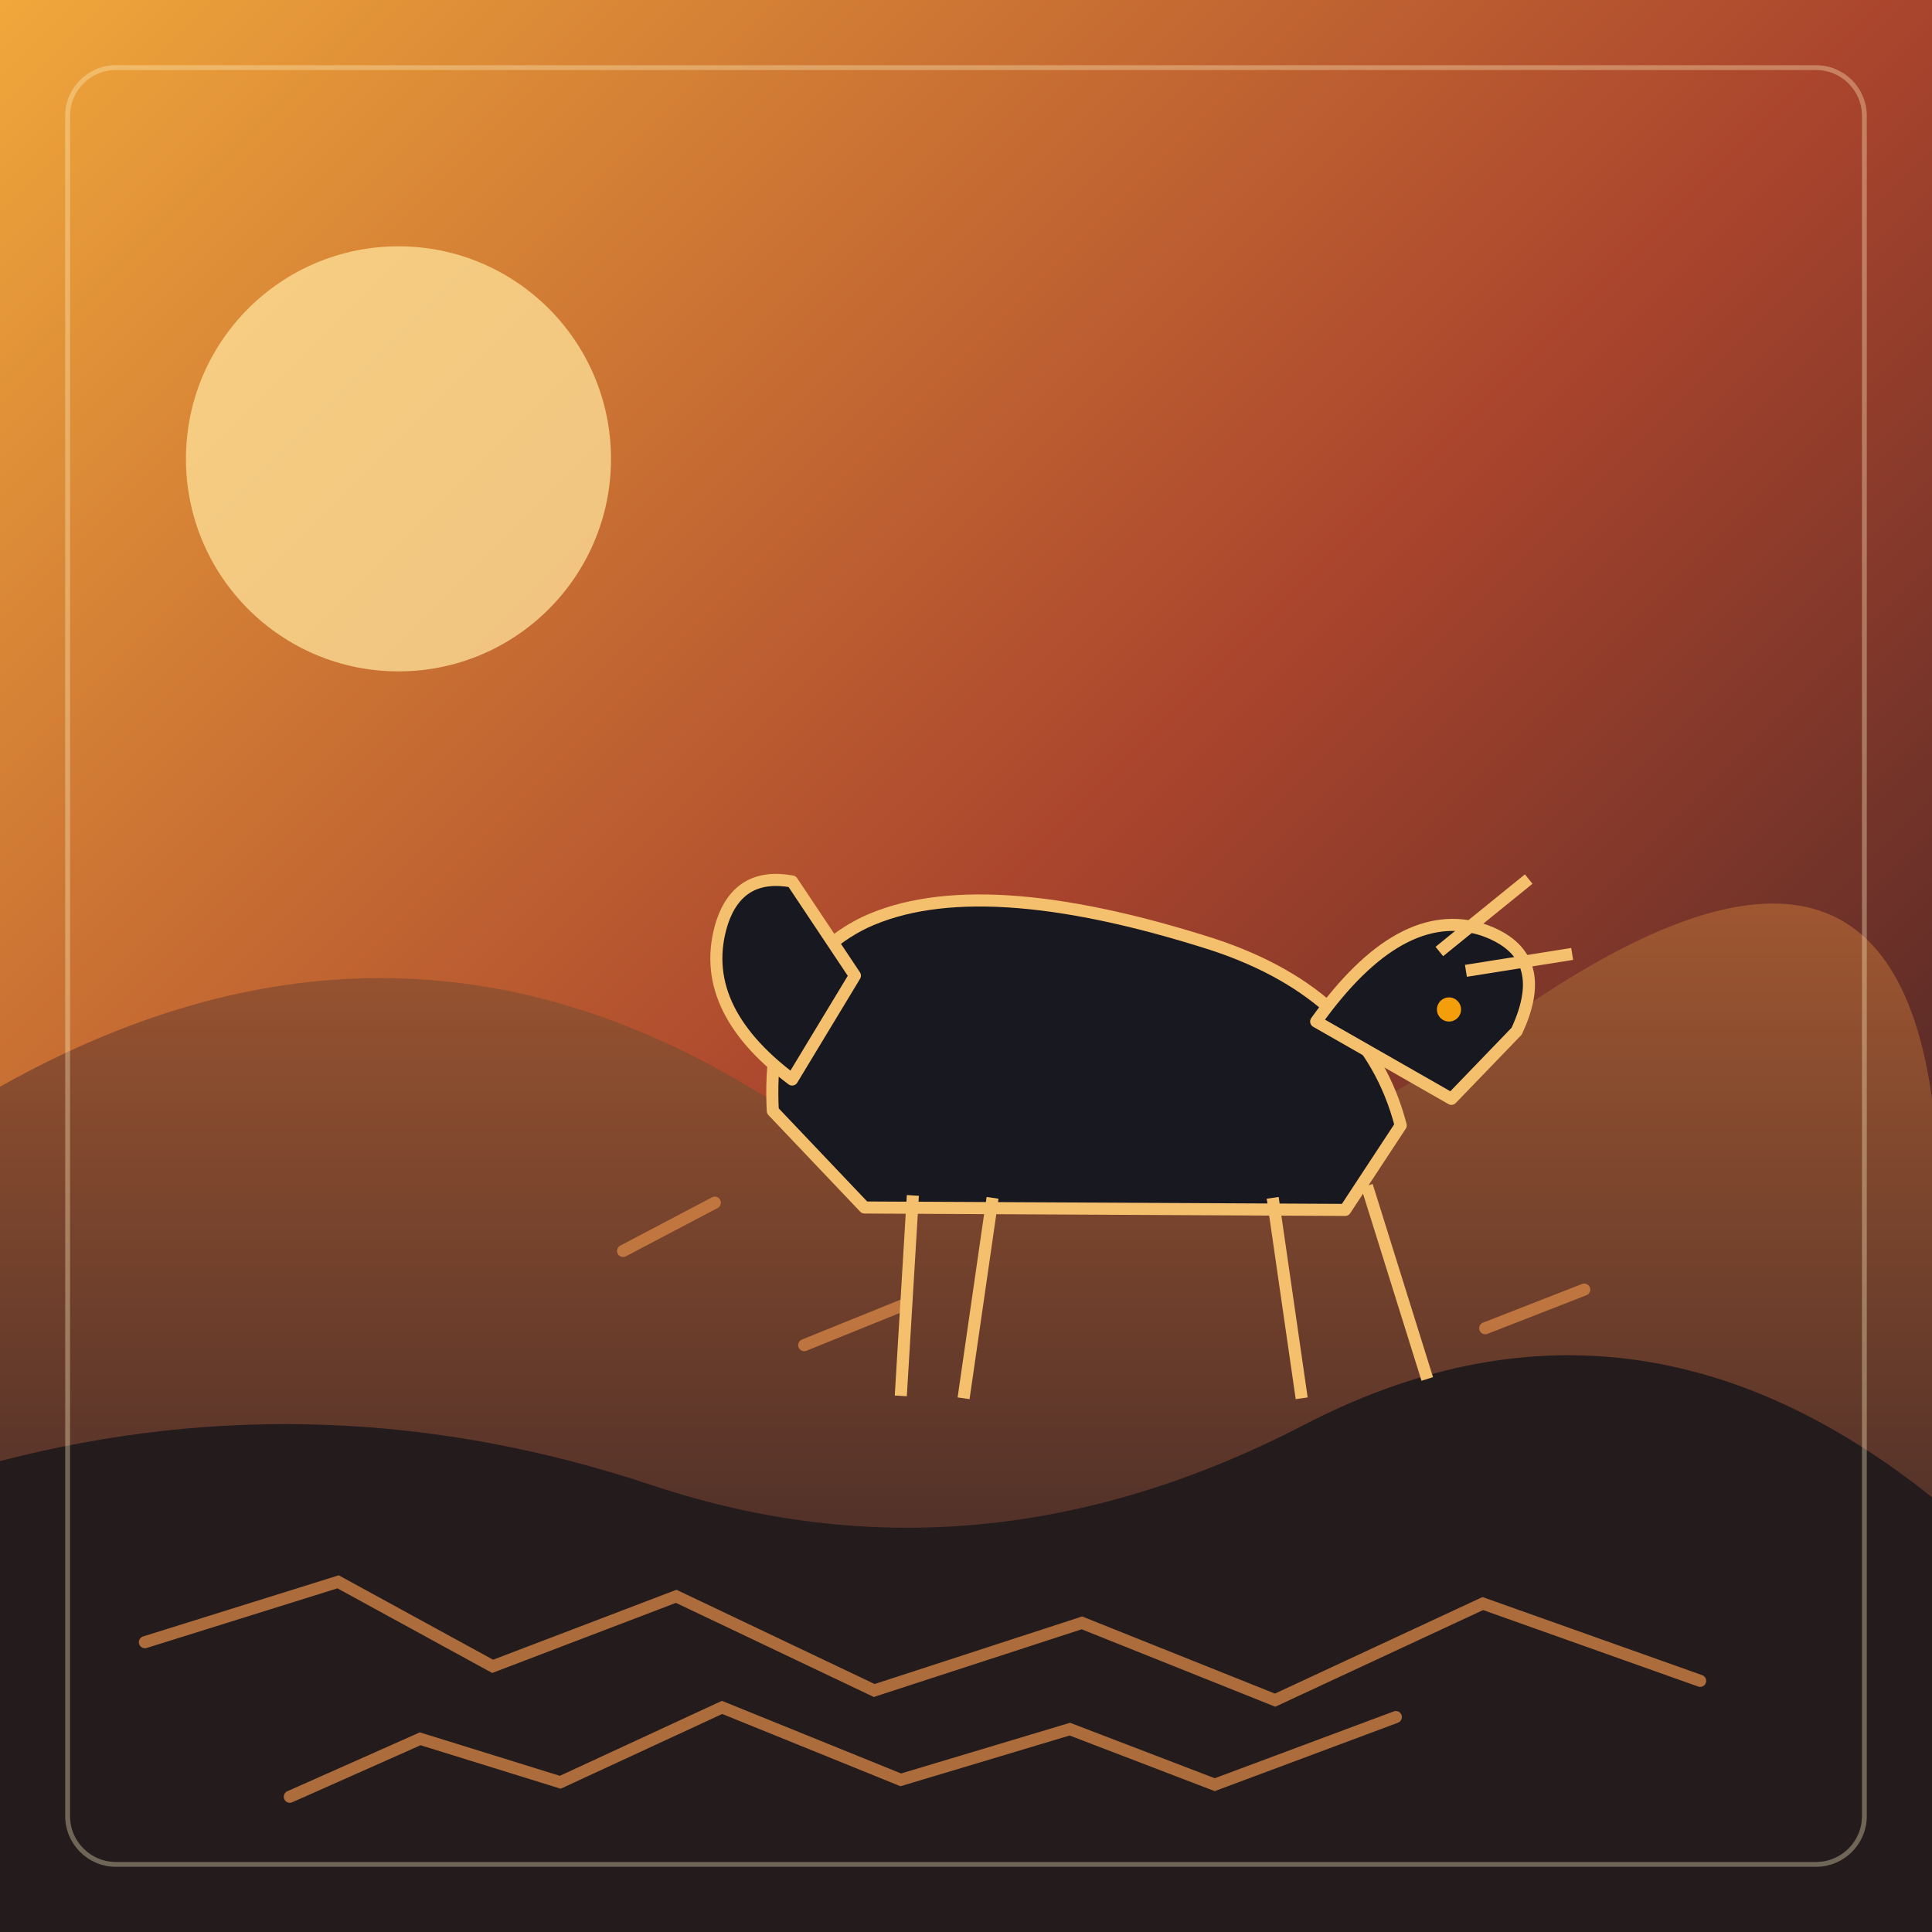
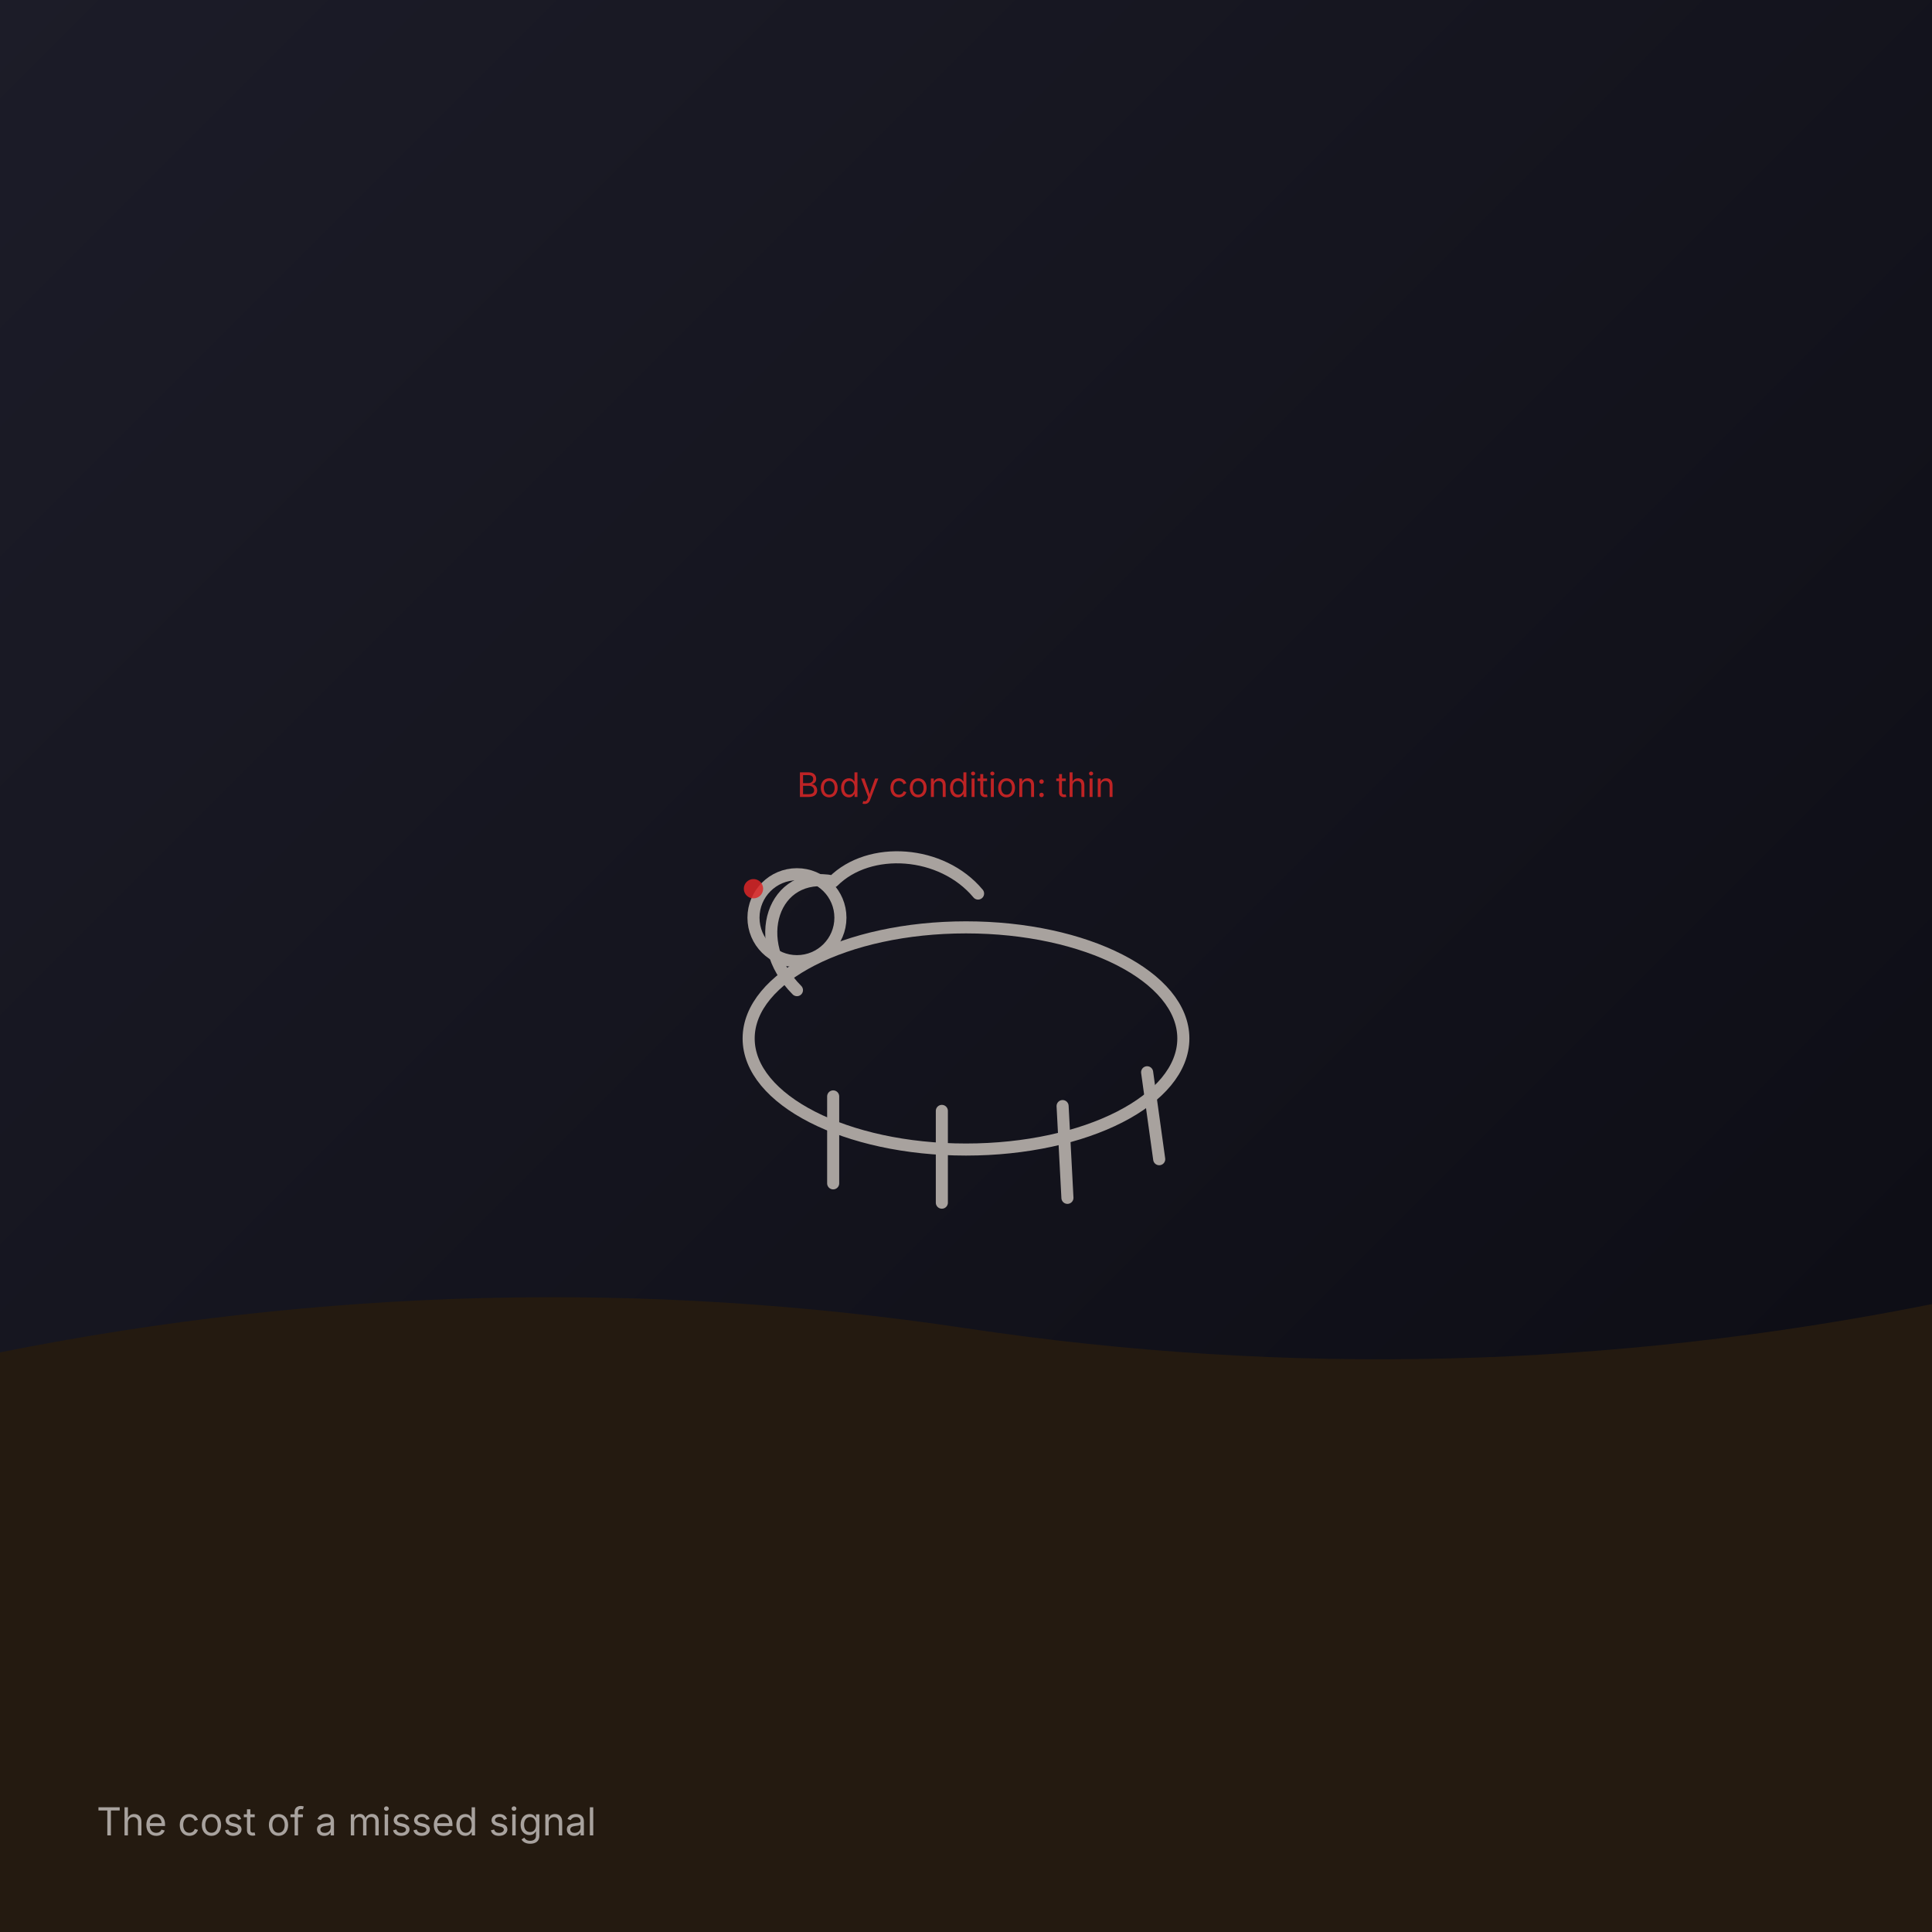
- <svg xmlns="http://www.w3.org/2000/svg" viewBox="0 0 800 800" preserveAspectRatio="xMidYMid slice">
+ <svg xmlns="http://www.w3.org/2000/svg" viewBox="0 0 800 800">
  <defs>
-     <linearGradient id="bg" x1="0" y1="0" x2="1" y2="1">
-       <stop stop-color="#f1a83b" />
-       <stop offset=".5" stop-color="#a9442d" />
-       <stop offset="1" stop-color="#211923" />
-     </linearGradient>
-     <linearGradient id="soil" x1="0" y1="0" x2="0" y2="1">
-       <stop stop-color="#9f5731" />
-       <stop offset="1" stop-color="#211923" />
+     <linearGradient id="bg-800x800" x1="0" y1="0" x2="1" y2="1">
+       <stop offset="0" stop-color="#1C1C28" />
+       <stop offset="1" stop-color="#0B0B12" />
    </linearGradient>
  </defs>
-   <rect width="800" height="800" fill="url(#bg)" />
-   <circle cx="165" cy="190" r="88" fill="#ffe39b" opacity=".75" />
-   <path d="M0 450 Q160 360 310 450 T620 425 T800 455 V800 H0Z" fill="url(#soil)" />
-   <path d="M0 605 Q135 570 270 615 T540 590 T800 620 V800 H0Z" fill="#241b1d" />
-   <g fill="none" stroke="#d98745" stroke-width="5" stroke-linecap="round" opacity=".75">
-     <path d="M60 680 l80 -25 64 35 76 -29 82 39 86 -28 80 32 86 -40 90 32" />
-     <path d="M120 744 l54 -24 58 18 67 -31 74 30 70 -21 60 23 75 -28" />
-     <path d="M258 518 l38 -20 M333 557 l42 -17 M530 500 l36 -22 M615 550 l41 -16" />
+   <rect width="800" height="800" fill="url(#bg-800x800)" />
+   <path d="M 0 560 Q 200 520 400 550 T 800 540 L 800 800 L 0 800 Z" fill="#241A10" />
+   <g transform="translate(400.0,420.0)" fill="none" stroke="#A8A29E" stroke-width="5" stroke-linecap="round" stroke-linejoin="round">
+     <ellipse cx="0" cy="10" rx="90" ry="46" />
+     <path d="M -70 -10 C -90 -30 -80 -60 -55 -55 C -40 -70 -10 -68 5 -50" />
+     <circle cx="-70" cy="-40" r="18" />
+     <line x1="-55" y1="34" x2="-55" y2="70" />
+     <line x1="-10" y1="40" x2="-10" y2="78" />
+     <line x1="40" y1="38" x2="42" y2="76" />
+     <line x1="75" y1="24" x2="80" y2="60" />
  </g>
-   <g transform="translate(280 342)" fill="#171820" stroke="#f5c06d" stroke-width="5" stroke-linejoin="round">
-     <path d="M40 118 Q37 60 78 40 Q125 18 222 49 Q286 70 300 124 L277 159 L78 158Z" />
-     <path d="M265 81 Q300 32 334 43 Q363 53 348 85 L321 113Z" />
-     <path d="M316 52 l37 -30 M327 60 l44 -7" fill="none" />
-     <path d="M98 153 l-5 83 M247 154 l12 83 M131 154 l-12 83 M286 149 l25 80" fill="none" />
-     <path d="M48 105 Q8 75 19 40 Q26 19 48 23 L74 62Z" />
-     <circle cx="320" cy="76" r="5" fill="#f59e0b" stroke="none" />
+   <g fill="#DC2626" opacity="0.85">
+     <circle cx="312.0" cy="368.0" r="4" />
+     <text x="330.0" y="330.0" font-family="Inter, sans-serif" font-size="14" fill="#DC2626">Body condition: thin</text>
  </g>
-   <rect x="28" y="28" width="744" height="744" rx="20" fill="none" stroke="#fff0c2" stroke-opacity=".35" stroke-width="2" />
+   <text x="40" y="760" font-family="Inter, sans-serif" font-size="16" fill="#A8A29E">The cost of a missed signal</text>
</svg>
